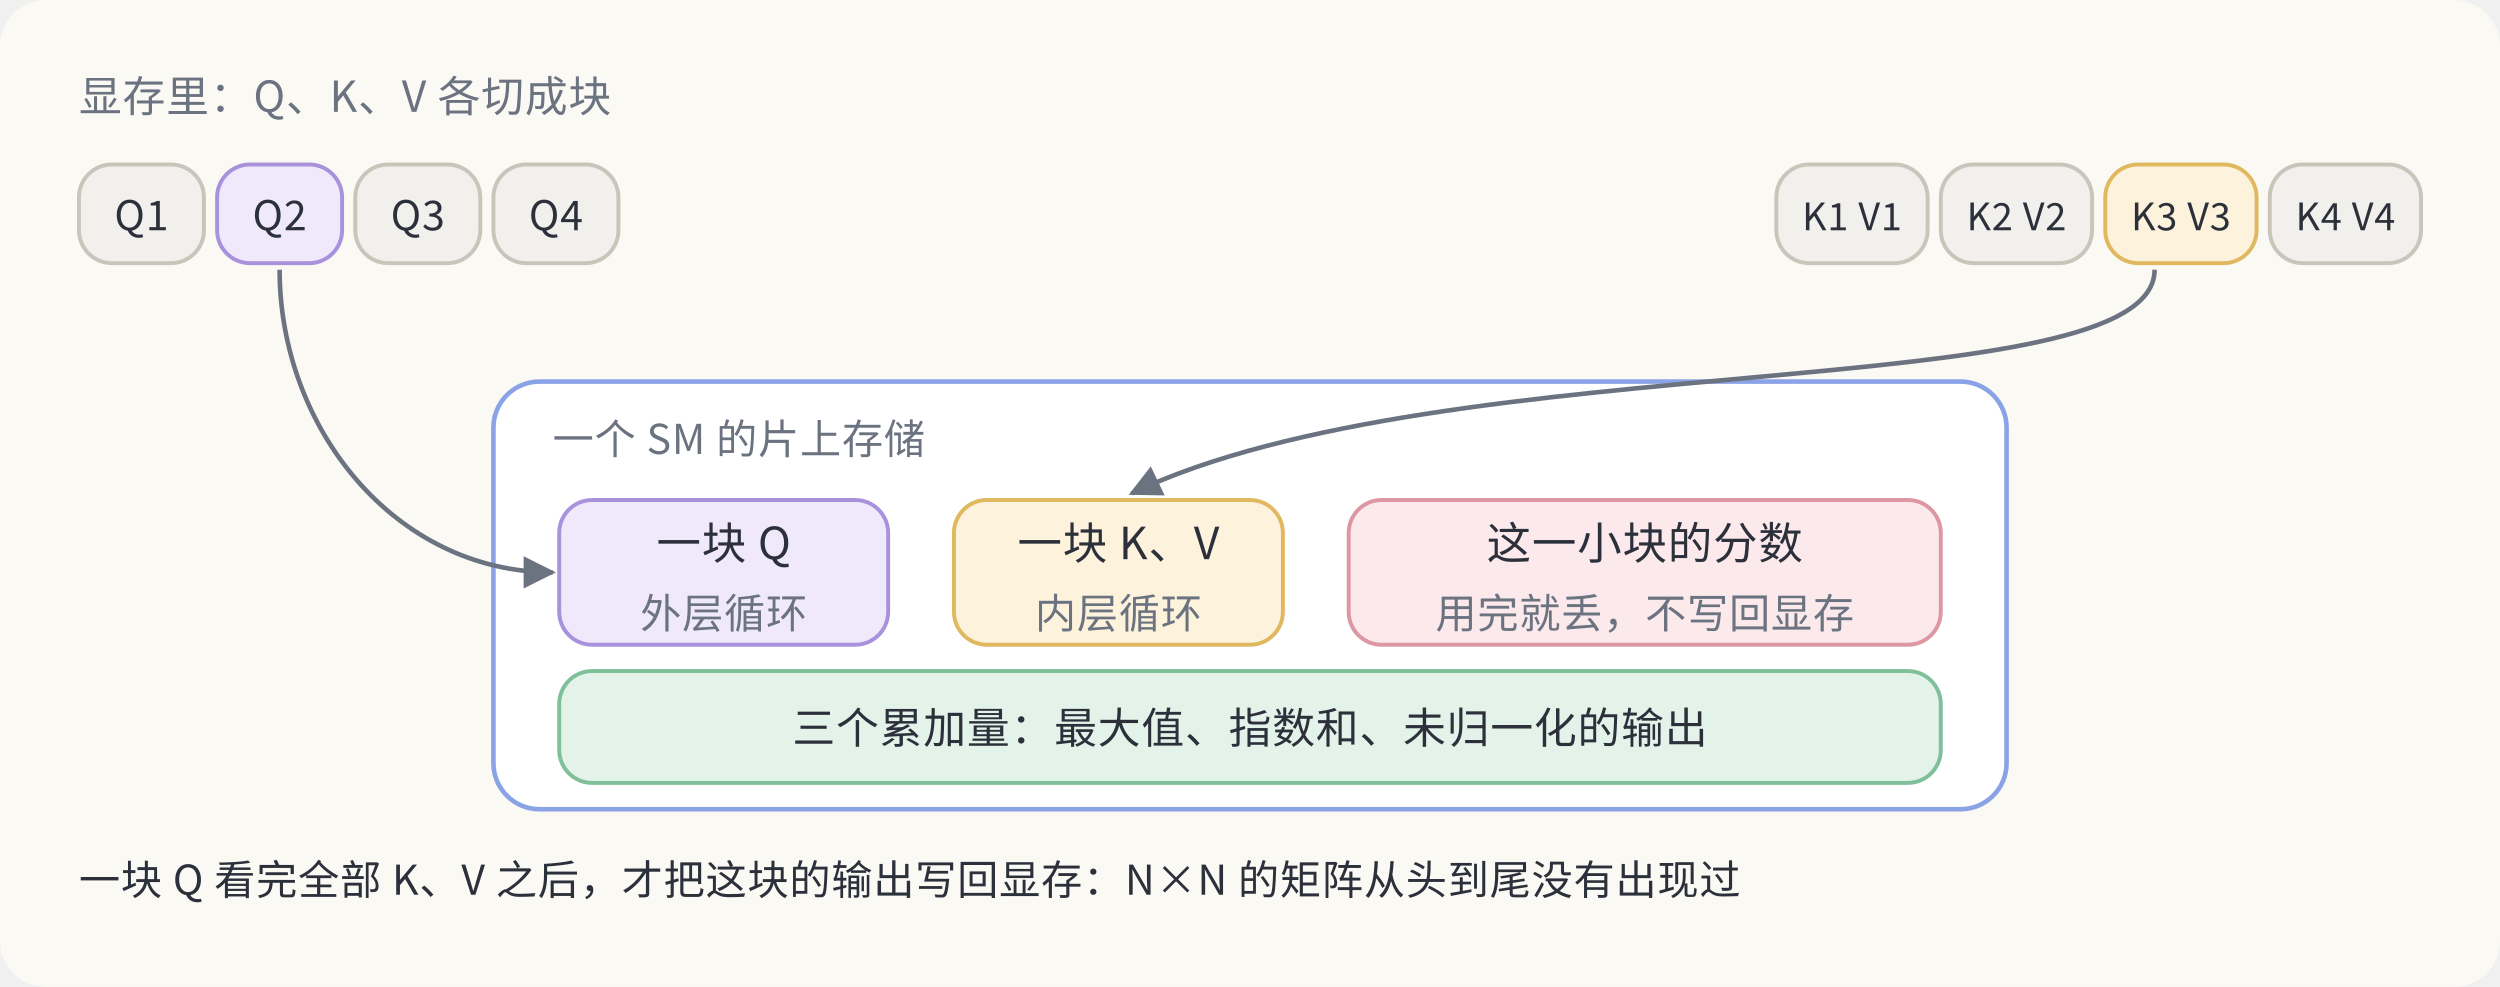
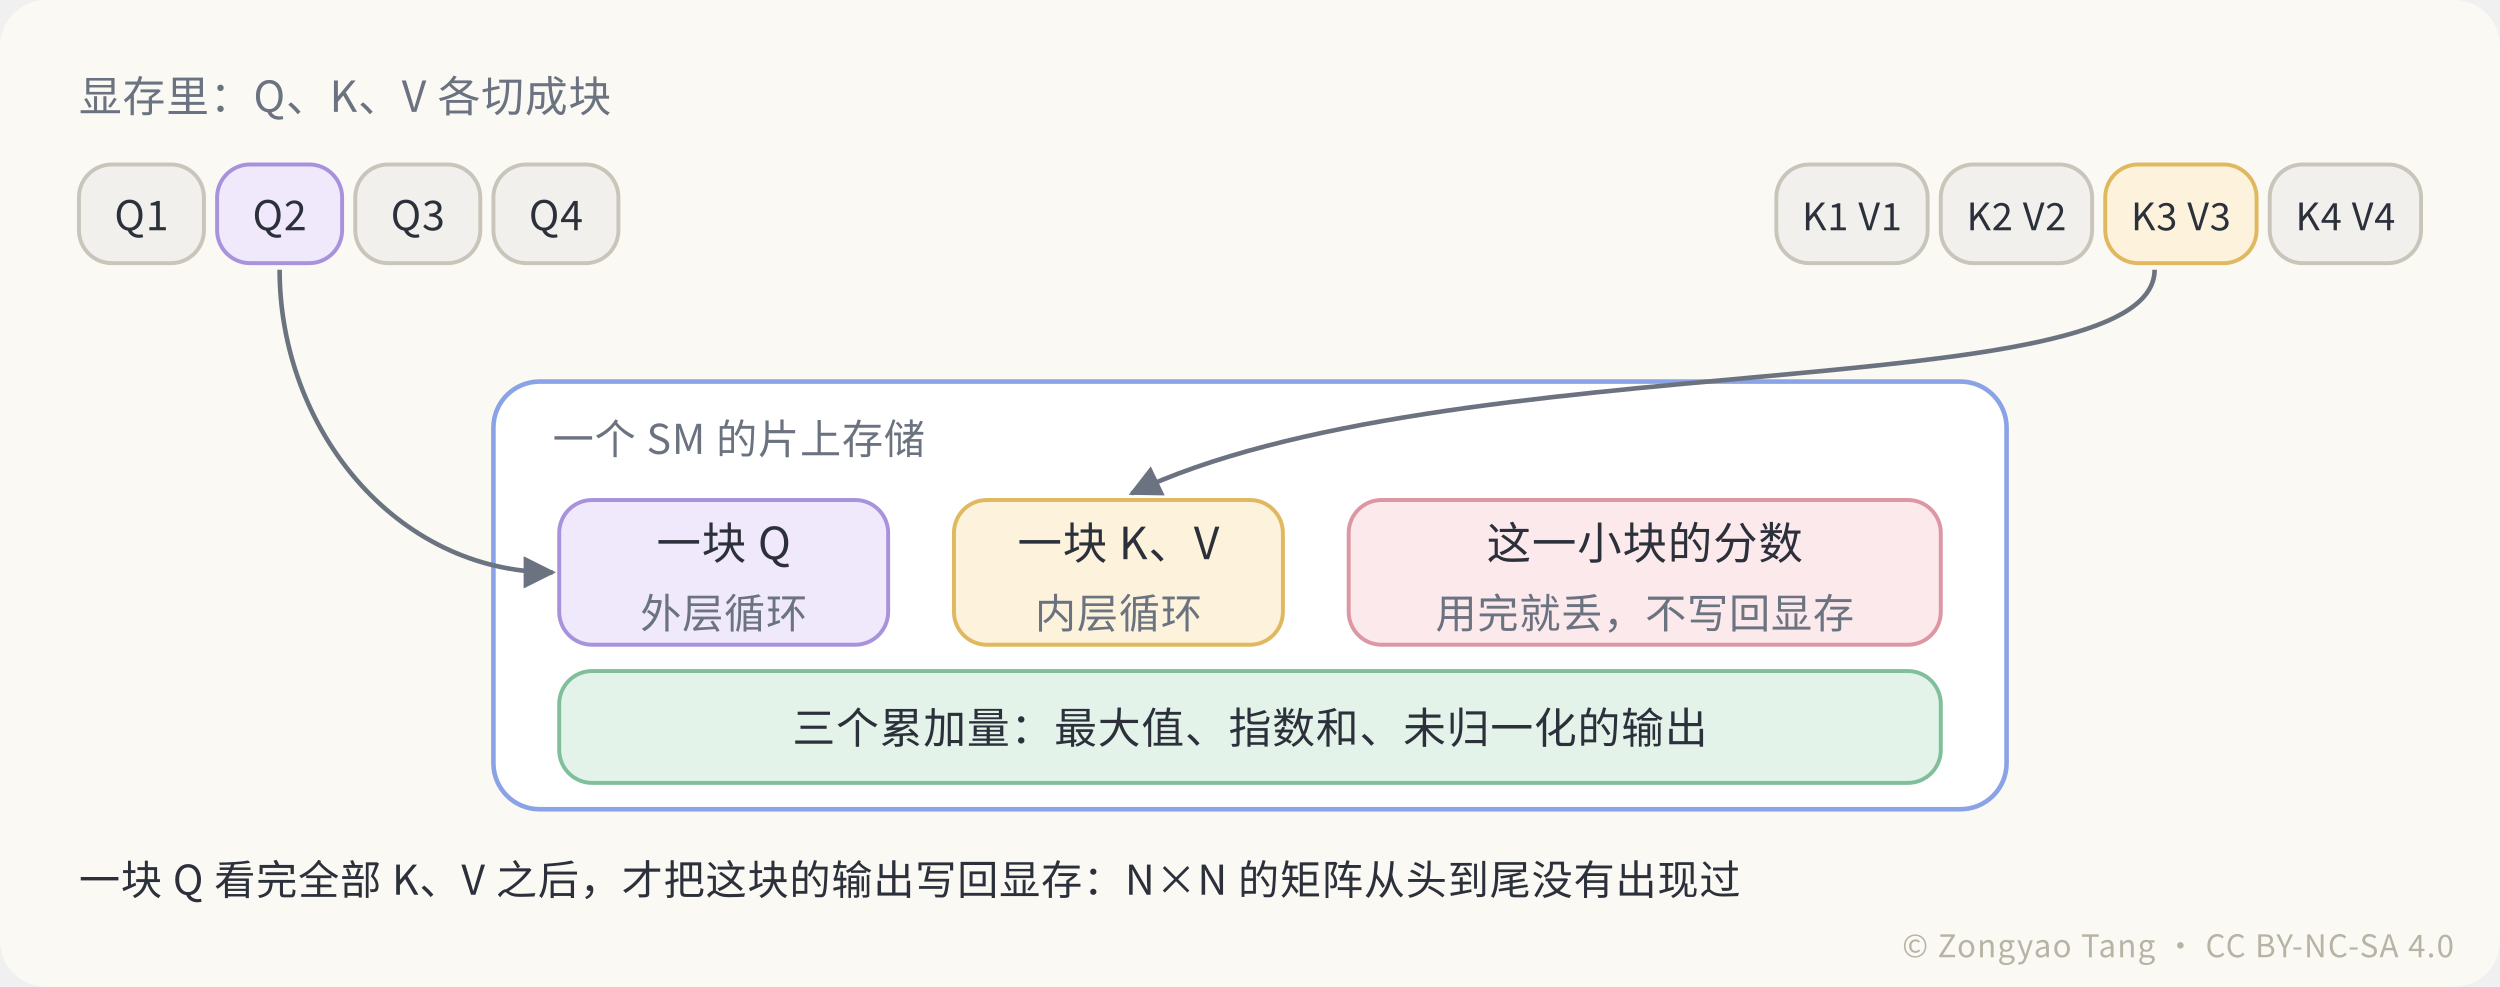
<svg xmlns="http://www.w3.org/2000/svg" viewBox="0 0 760 300" width="760" height="300" font-family="'PingFang SC','Noto Sans CJK SC','Source Han Sans SC','Hiragino Sans GB','Microsoft YaHei',sans-serif" role="img" aria-label="Flash Attention 的前向：分块加在线 softmax">
  <defs>
    <marker id="tip" viewBox="0 0 10 10" refX="9" refY="5" markerWidth="7" markerHeight="7" orient="auto-start-reverse">
      <path d="M0 0 L10 5 L0 10 z" fill="#6b7280" />
    </marker>
  </defs>
  <rect width="760" height="300" rx="14" fill="#fbf9f4" />
  <text x="24" y="34" font-size="13" fill="#6b7280" font-weight="400" text-anchor="start" letter-spacing=".02em">显存里：Q、K、V 各切成块</text>
  <rect x="24" y="50" width="38" height="30" rx="10" fill="#f1f0ec" stroke="#c9c5ba" stroke-width="1.2" />
  <text x="43.0" y="70.0" font-size="12.5" fill="#2b303b" font-weight="500" text-anchor="middle" letter-spacing=".02em">Q1</text>
  <rect x="540" y="50" width="46" height="30" rx="10" fill="#f1f0ec" stroke="#c9c5ba" stroke-width="1.2" />
  <text x="563.0" y="70.0" font-size="11.5" fill="#2b303b" font-weight="500" text-anchor="middle" letter-spacing=".02em">K1 V1</text>
  <rect x="66" y="50" width="38" height="30" rx="10" fill="#efe9fb" stroke="#a892dc" stroke-width="1.2" />
  <text x="85.0" y="70.0" font-size="12.5" fill="#2b303b" font-weight="500" text-anchor="middle" letter-spacing=".02em">Q2</text>
  <rect x="590" y="50" width="46" height="30" rx="10" fill="#f1f0ec" stroke="#c9c5ba" stroke-width="1.2" />
  <text x="613.0" y="70.0" font-size="11.5" fill="#2b303b" font-weight="500" text-anchor="middle" letter-spacing=".02em">K2 V2</text>
  <rect x="108" y="50" width="38" height="30" rx="10" fill="#f1f0ec" stroke="#c9c5ba" stroke-width="1.2" />
  <text x="127.0" y="70.0" font-size="12.5" fill="#2b303b" font-weight="500" text-anchor="middle" letter-spacing=".02em">Q3</text>
  <rect x="640" y="50" width="46" height="30" rx="10" fill="#fdf3dc" stroke="#e0b860" stroke-width="1.2" />
  <text x="663.0" y="70.0" font-size="11.5" fill="#2b303b" font-weight="500" text-anchor="middle" letter-spacing=".02em">K3 V3</text>
  <rect x="150" y="50" width="38" height="30" rx="10" fill="#f1f0ec" stroke="#c9c5ba" stroke-width="1.2" />
  <text x="169.0" y="70.0" font-size="12.5" fill="#2b303b" font-weight="500" text-anchor="middle" letter-spacing=".02em">Q4</text>
  <rect x="690" y="50" width="46" height="30" rx="10" fill="#f1f0ec" stroke="#c9c5ba" stroke-width="1.2" />
  <text x="713.0" y="70.0" font-size="11.5" fill="#2b303b" font-weight="500" text-anchor="middle" letter-spacing=".02em">K4 V4</text>
  <rect x="150" y="116" width="460" height="130" rx="14" fill="#ffffff" stroke="#8aa2e6" stroke-width="1.4" />
  <text x="168" y="138" font-size="12.5" fill="#6b7280" font-weight="400" text-anchor="start" letter-spacing=".02em">一个 SM 的片上存储</text>
  <rect x="170" y="152" width="100" height="44" rx="10" fill="#efe9fb" stroke="#a892dc" stroke-width="1.2" />
  <text x="220.0" y="170.0" font-size="13.5" fill="#2b303b" font-weight="500" text-anchor="middle" letter-spacing=".02em">一块 Q</text>
  <text x="220.0" y="191.0" font-size="12.5" fill="#6b7280" font-weight="400" text-anchor="middle" letter-spacing=".02em">外层循环</text>
  <rect x="290" y="152" width="100" height="44" rx="10" fill="#fdf3dc" stroke="#e0b860" stroke-width="1.2" />
  <text x="340.0" y="170.0" font-size="13.5" fill="#2b303b" font-weight="500" text-anchor="middle" letter-spacing=".02em">一块 K、V</text>
  <text x="340.0" y="191.0" font-size="12.5" fill="#6b7280" font-weight="400" text-anchor="middle" letter-spacing=".02em">内层循环</text>
  <rect x="410" y="152" width="180" height="44" rx="10" fill="#fbe9ec" stroke="#dc97a3" stroke-width="1.2" />
  <text x="500.0" y="170.0" font-size="13.5" fill="#2b303b" font-weight="500" text-anchor="middle" letter-spacing=".02em">这一小块的分数</text>
  <text x="500.0" y="191.0" font-size="12.5" fill="#6b7280" font-weight="400" text-anchor="middle" letter-spacing=".02em">用完就丢，不写回显存</text>
  <rect x="170" y="204" width="420" height="34" rx="10" fill="#e4f3ea" stroke="#7fbf99" stroke-width="1.2" />
  <text x="380.0" y="226.0" font-size="13" fill="#2b303b" font-weight="500" text-anchor="middle" letter-spacing=".02em">三个累加量：最大值、指数和、未归一化的输出</text>
  <path d="M85 82 C 85 130, 120 174, 168 174" fill="none" stroke="#6b7280" stroke-width="1.4" marker-end="url(#tip)" />
  <path d="M655 82 C 655 124, 440 104, 344 150" fill="none" stroke="#6b7280" stroke-width="1.4" marker-end="url(#tip)" />
  <text x="24" y="272" font-size="12.5" fill="#2b303b" font-weight="400" text-anchor="start" letter-spacing=".02em">一块 Q 看完全部 K、V 之后，才把这块的输出写回显存：N×N 的矩阵从头到尾没有出现过</text>
+   <text x="746" y="291" font-size="9.5" fill="#b9b3a6" text-anchor="end" letter-spacing=".04em">© Zongyao Tang · CC BY-NC-SA 4.0</text>
</svg>
